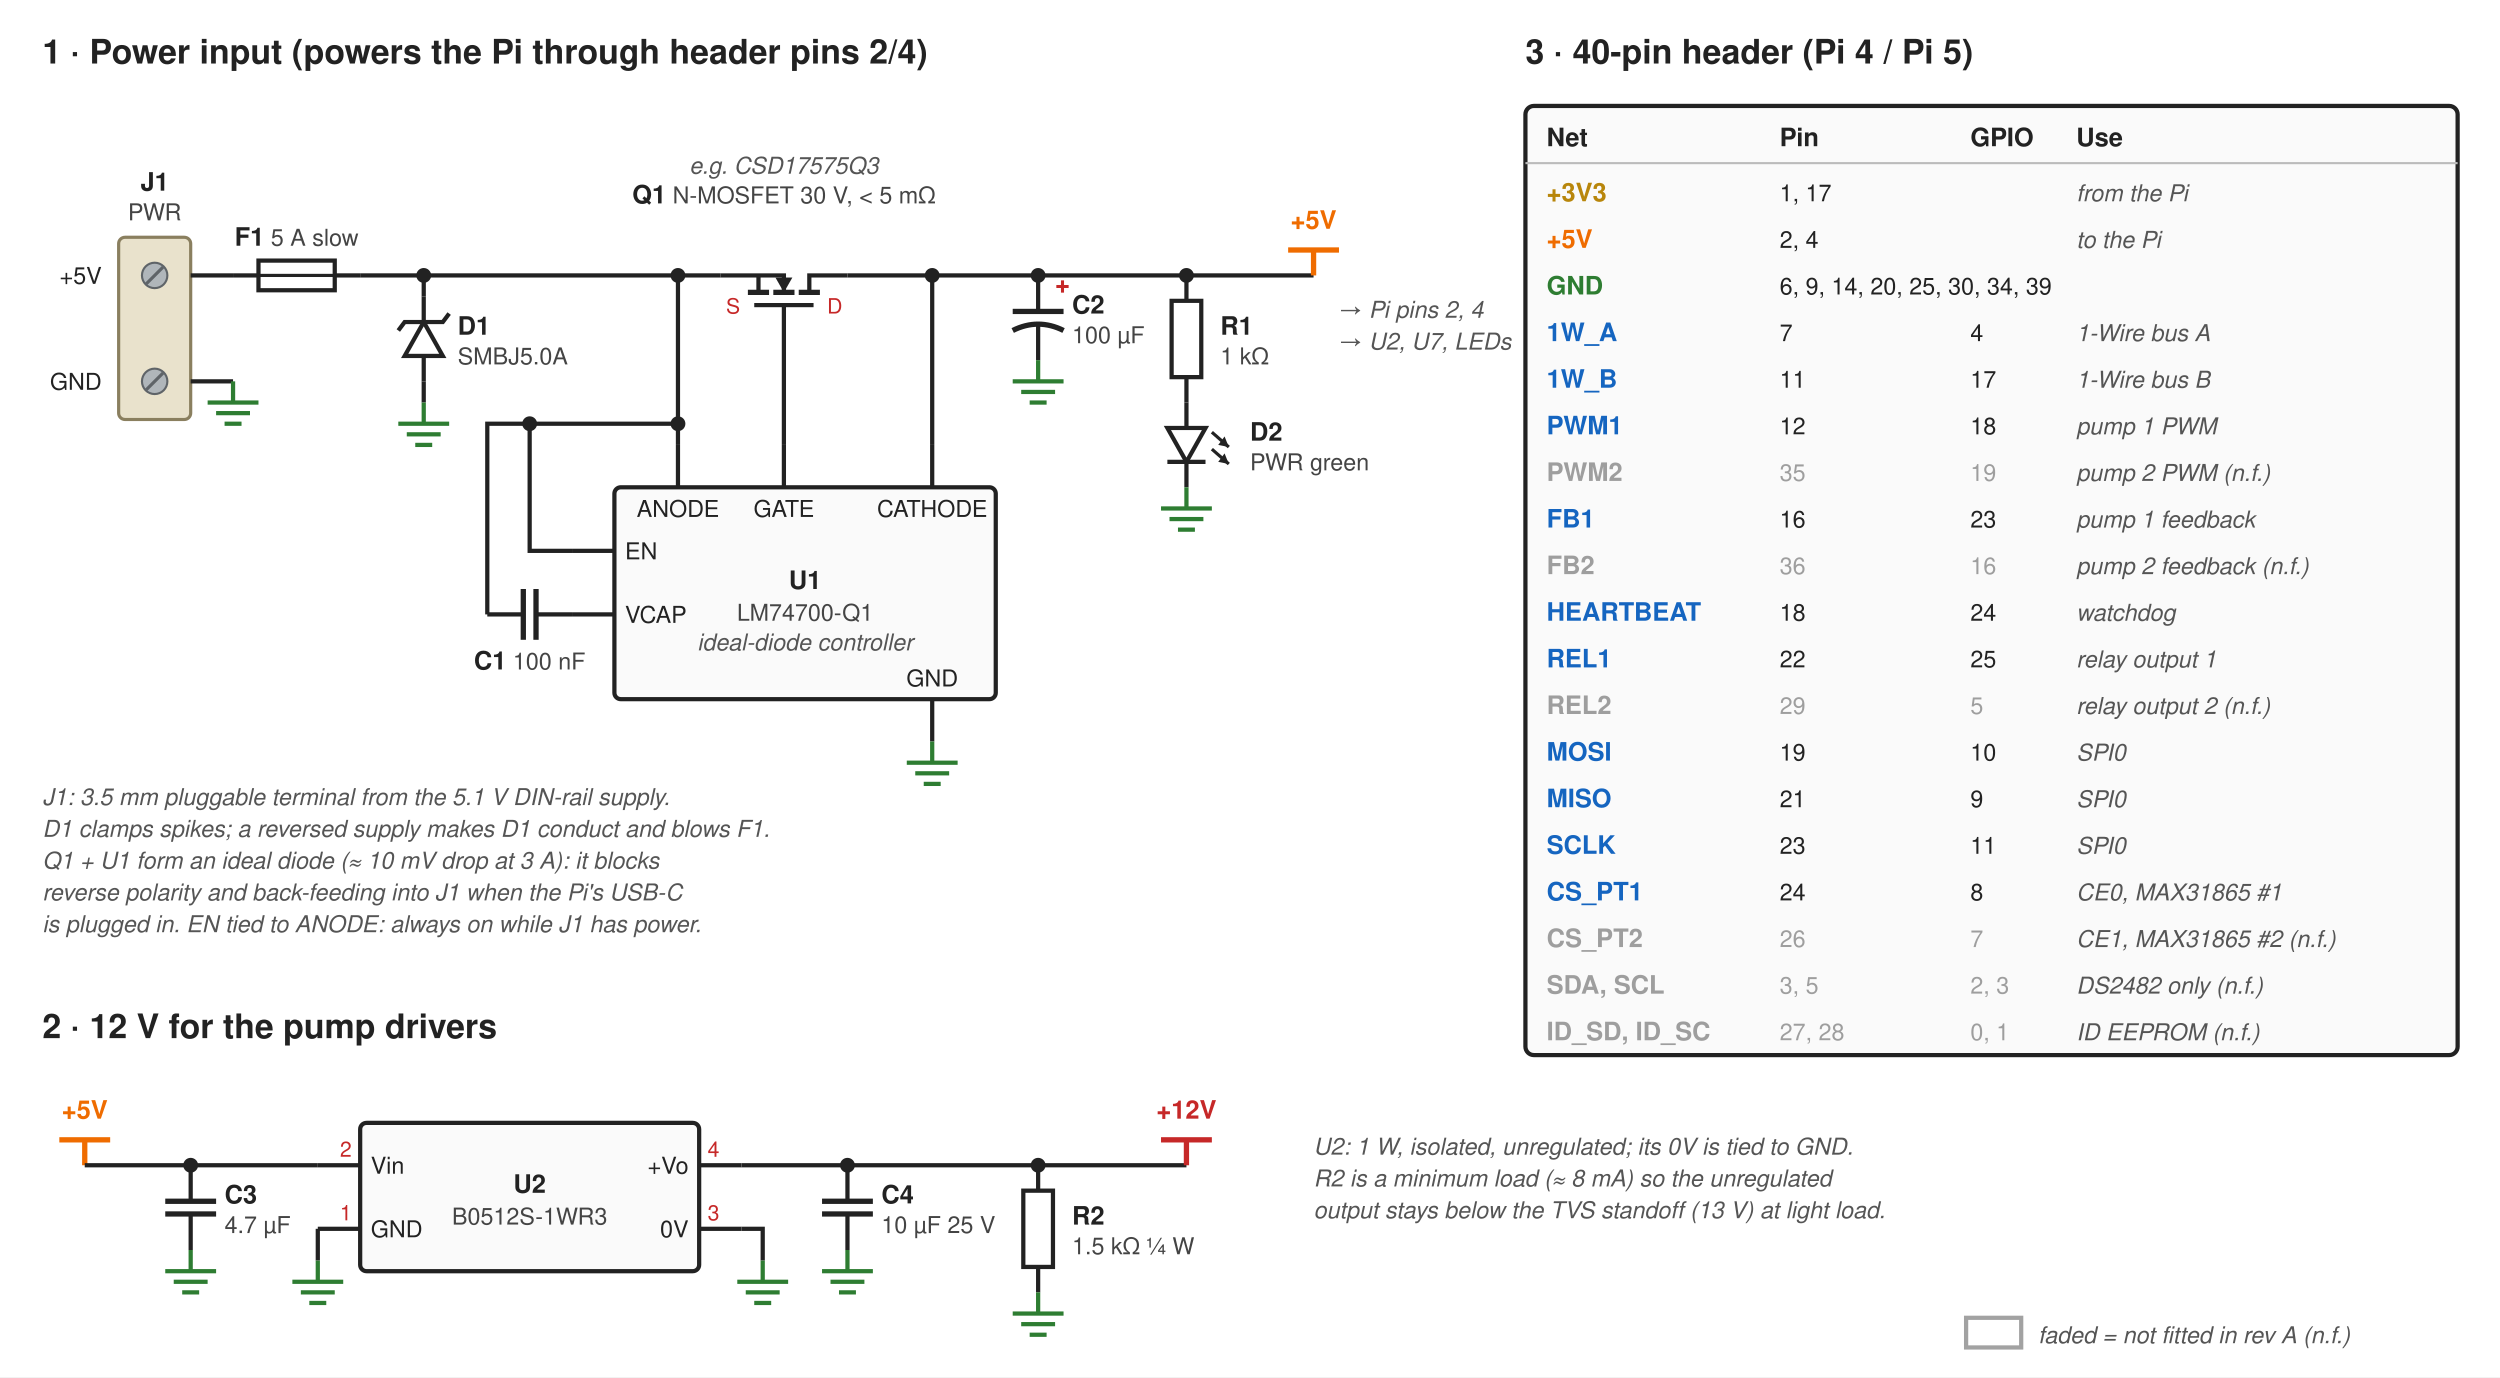
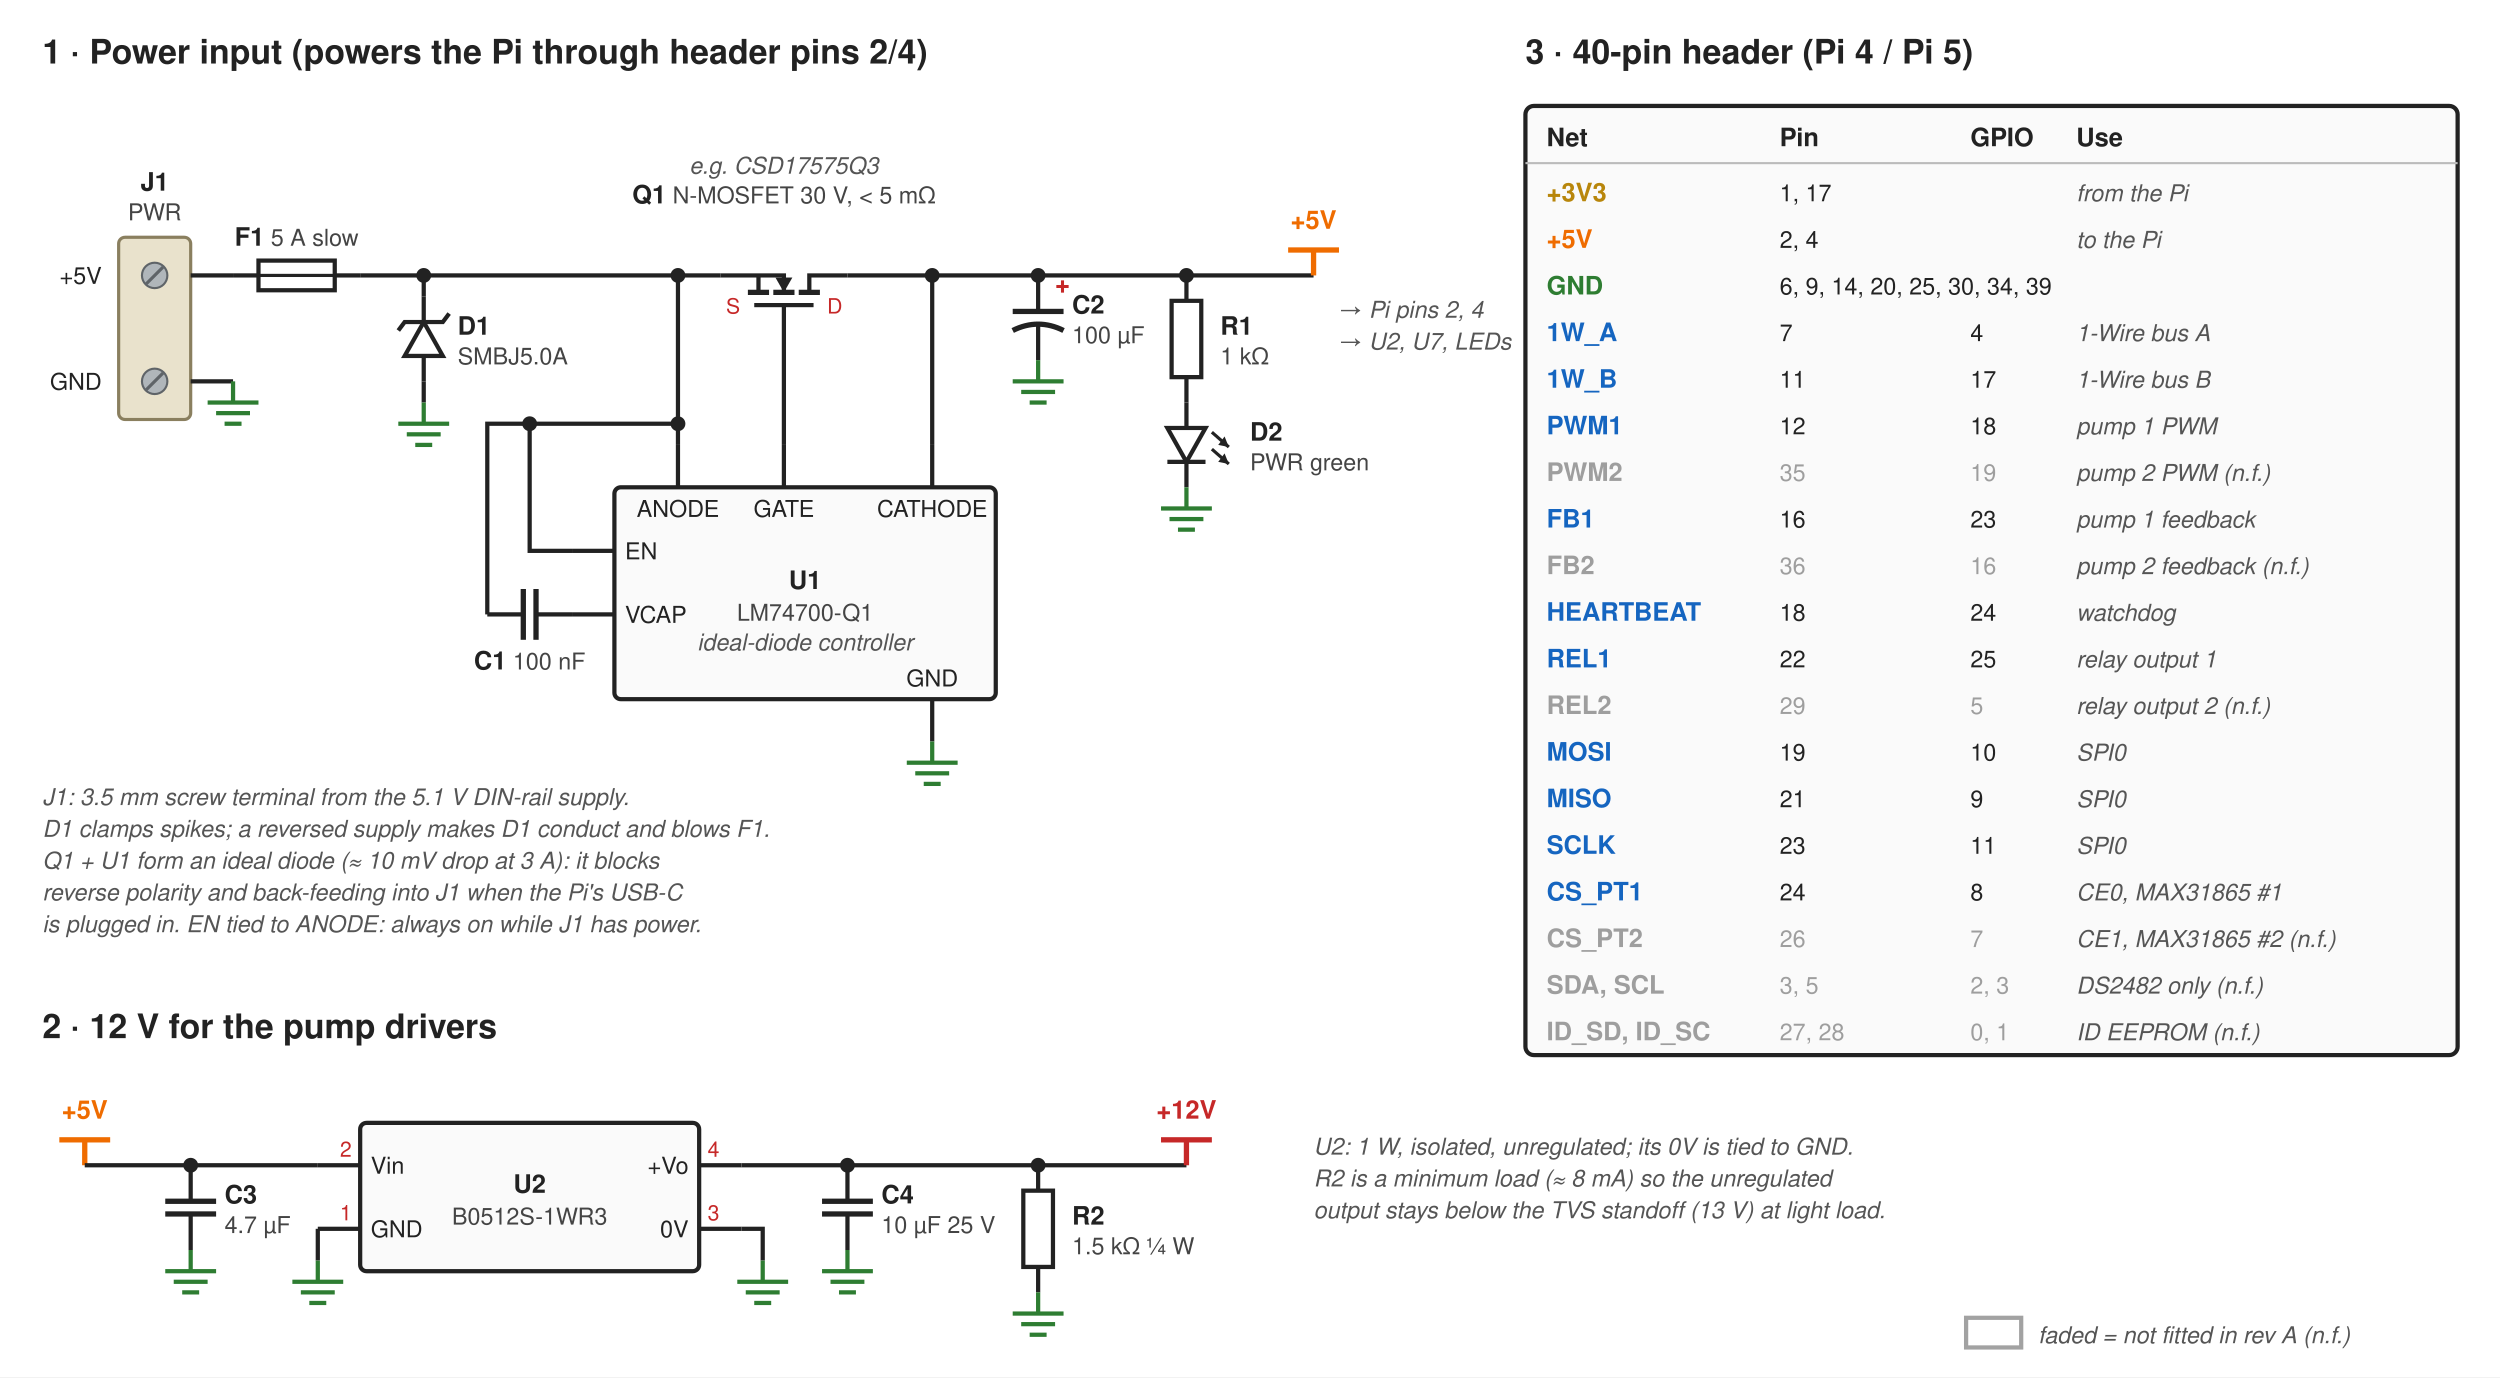
<svg xmlns="http://www.w3.org/2000/svg" width="1180" height="650" viewBox="0 0 1180 650" font-family="Helvetica, Arial, sans-serif">
  <style>.w{stroke:#222;stroke-width:2;fill:none}.b{stroke:#222;stroke-width:2;fill:white}.r{font-size:12px;font-weight:bold;fill:#222}.v{font-size:11px;fill:#444}.pn{font-size:11px;fill:#222}.num{font-size:10px;fill:#c62828}.n{font-size:11px;fill:#555;font-style:italic}.h{font-size:16px;font-weight:bold;fill:#222}</style>
  <rect width="1180" height="650" fill="white" />
  <text x="20" y="30" class="h" text-anchor="start">1 · Power input (powers the Pi through header pins 2/4)</text>
  <rect x="56" y="112" width="34" height="86" rx="3" style="fill:#E9E2CC;stroke:#8A7F5F;stroke-width:1.5" />
  <circle cx="73" cy="130" r="6" style="fill:#B0B6BA;stroke:#5F6468" />
  <path d="M69 134 L77 126" style="stroke:#5F6468;stroke-width:1.5" />
  <text x="48" y="134" class="pn" text-anchor="end">+5V</text>
  <circle cx="73" cy="180" r="6" style="fill:#B0B6BA;stroke:#5F6468" />
  <path d="M69 184 L77 176" style="stroke:#5F6468;stroke-width:1.5" />
  <text x="48" y="184" class="pn" text-anchor="end">GND</text>
  <text x="73" y="90" class="r" text-anchor="middle">J1</text>
  <text x="73" y="104" class="v" text-anchor="middle">PWR</text>
  <path class="w" d="M90 180 L110 180" />
  <path d="M110 180 V190 M98 190 H122 M102 195 H118 M106 200 H114" style="stroke:#2e7d32;stroke-width:2;fill:none" />
  <path class="w" d="M90 130 L110 130" />
  <g transform="translate(110 130) rotate(0)">
    <path class="w" d="M0 0 H12" />
    <path class="w" d="M48 0 H60" />
    <rect class="b" x="12" y="-7" width="36" height="14" />
    <path class="w" d="M12 0 H48" style="stroke-width:1.5" />
  </g>
  <text x="140.0" y="116.0" class="v" text-anchor="middle">
    <tspan class="r">F1</tspan> 5 A slow</text>
  <path class="w" d="M170 130 L340 130" />
  <circle cx="200" cy="130" r="3.5" fill="#222" />
  <path class="w" d="M200 130 L200 140" />
  <g transform="translate(200 180) rotate(270)">
    <path class="w" d="M0 0 H12" />
    <path class="w" d="M28 0 H40" />
    <path d="M12 -9 L28 0 L12 9 Z" style="fill:white;stroke:#222;stroke-width:2" />
    <path class="w" d="M24 -12 L28 -9 V9 L32 12" />
  </g>
  <text x="216.0" y="158.0" class="r" text-anchor="start">D1</text>
  <text x="216.0" y="172.0" class="v" text-anchor="start">SMBJ5.0A</text>
  <path class="w" d="M200 180 L200 190" />
  <path d="M200 190 V200 M188 200 H212 M192 205 H208 M196 210 H204" style="stroke:#2e7d32;stroke-width:2;fill:none" />
  <g transform="translate(370 130) scale(1 -1) rotate(90)">
    <path class="w" d="M-30 0 H-14 M-14 -14 V14" />
    <path class="w" d="M-8 -17 V-7 M-8 -5 V5 M-8 7 V17" style="stroke-width:2.5" />
    <path class="w" d="M-8 -12 H0 V-30 M-8 12 H0 V30 M-8 0 H0 V12" />
    <path d="M-8 0 L-1 -4 L-1 4 Z" fill="#222" />
  </g>
  <text x="370" y="96" class="v" text-anchor="middle">
    <tspan class="r">Q1</tspan> N-MOSFET 30 V, &lt; 5 mΩ</text>
  <text x="370" y="82" class="n" text-anchor="middle">e.g. CSD17575Q3</text>
  <text x="346" y="148" class="num" text-anchor="middle">S</text>
  <text x="394" y="148" class="num" text-anchor="middle">D</text>
  <path class="w" d="M400 130 L620 130" />
  <rect x="290" y="230" width="180" height="100" rx="3" style="fill:#fafafa;stroke:#222;stroke-width:2" />
  <text x="380.0" y="278.0" class="r" text-anchor="middle">U1</text>
  <text x="380.0" y="293.0" class="v" text-anchor="middle">LM74700-Q1</text>
  <text x="380.0" y="307.0" class="n" text-anchor="middle">ideal-diode controller</text>
  <text x="320" y="244" class="pn" text-anchor="middle">ANODE</text>
  <path class="w" d="M320 230 L320 210" />
  <text x="370" y="244" class="pn" text-anchor="middle">GATE</text>
  <path class="w" d="M370 230 L370 210" />
  <text x="440" y="244" class="pn" text-anchor="middle">CATHODE</text>
  <path class="w" d="M440 230 L440 210" />
  <text x="295" y="264" class="pn" text-anchor="start">EN</text>
  <path class="w" d="M290 260 L270 260" />
  <text x="295" y="294" class="pn" text-anchor="start">VCAP</text>
  <path class="w" d="M290 290 L270 290" />
  <text x="440" y="324" class="pn" text-anchor="middle">GND</text>
  <path class="w" d="M440 330 L440 350" />
  <path class="w" d="M320 210 L320 130" />
  <circle cx="320" cy="130" r="3.5" fill="#222" />
  <path class="w" d="M370 210 L370 160" />
  <path class="w" d="M440 210 L440 130" />
  <circle cx="440" cy="130" r="3.5" fill="#222" />
  <path class="w" d="M270 260 L250 260 L250 200 L320 200" />
  <circle cx="320" cy="200" r="3.5" fill="#222" />
  <circle cx="250" cy="200" r="3.5" fill="#222" />
  <g transform="translate(270 290) rotate(180)">
    <path class="w" d="M0 0 H17" />
    <path class="w" d="M23 0 H40" />
    <path class="w" d="M17 -12 V12" style="stroke-width:2.5" />
    <path class="w" d="M23 -12 V12" style="stroke-width:2.5" />
  </g>
  <text x="250.0" y="316.0" class="v" text-anchor="middle">
    <tspan class="r">C1</tspan> 100 nF</text>
  <path class="w" d="M230 290 L230 200 L250 200" />
  <path class="w" d="M440 350 L440 350" />
  <path d="M440 350 V360 M428 360 H452 M432 365 H448 M436 370 H444" style="stroke:#2e7d32;stroke-width:2;fill:none" />
  <circle cx="490" cy="130" r="3.5" fill="#222" />
  <g transform="translate(490 130) rotate(90)">
    <path class="w" d="M0 0 H17" />
    <path class="w" d="M23 0 H40" />
    <path class="w" d="M17 -12 V12" style="stroke-width:2.5" />
    <path class="w" d="M26 -12 Q20 0 26 12" style="stroke-width:2.5" />
    <text x="8" y="-8" style="font-size:12px;font-weight:bold;fill:#c62828" transform="rotate(-90 8 -8)">+</text>
  </g>
  <text x="506.0" y="148.0" class="r" text-anchor="start">C2</text>
  <text x="506.0" y="162.0" class="v" text-anchor="start">100 µF</text>
  <path d="M490 170 V180 M478 180 H502 M482 185 H498 M486 190 H494" style="stroke:#2e7d32;stroke-width:2;fill:none" />
  <circle cx="560" cy="130" r="3.5" fill="#222" />
  <g transform="translate(560 130) rotate(90)">
    <path class="w" d="M0 0 H12" />
    <path class="w" d="M48 0 H60" />
    <rect class="b" x="12" y="-7" width="36" height="14" />
  </g>
  <text x="576.0" y="158.0" class="r" text-anchor="start">R1</text>
  <text x="576.0" y="172.0" class="v" text-anchor="start">1 kΩ</text>
  <g transform="translate(560 190) rotate(90)">
    <path class="w" d="M0 0 H12" />
    <path class="w" d="M28 0 H40" />
    <path d="M12 -9 L28 0 L12 9 Z" style="fill:white;stroke:#222;stroke-width:2" />
    <path class="w" d="M28 -9 V9" />
    <path class="w" d="M14 -12 L21 -20" style="stroke-width:1.5" />
    <path d="M21 -20 L16 -18 L20 -15 Z" fill="#222" />
    <path class="w" d="M22 -12 L29 -20" style="stroke-width:1.5" />
    <path d="M29 -20 L24 -18 L28 -15 Z" fill="#222" />
  </g>
  <text x="590.0" y="208.0" class="r" text-anchor="start">D2</text>
  <text x="590.0" y="222.0" class="v" text-anchor="start">PWR green</text>
  <path d="M560 230 V240 M548 240 H572 M552 245 H568 M556 250 H564" style="stroke:#2e7d32;stroke-width:2;fill:none" />
  <path d="M620 130 V118 M608 118 H632" style="stroke:#ef6c00;stroke-width:2.5;fill:none" />
  <text x="620" y="108" class="r" text-anchor="middle" style="fill:#ef6c00">+5V</text>
  <text x="632" y="150" class="n" text-anchor="start">→ Pi pins 2, 4</text>
  <text x="632" y="165" class="n" text-anchor="start">→ U2, U7, LEDs</text>
-   <text x="20" y="380" class="n" text-anchor="start">J1: 3.5 mm pluggable terminal from the 5.1 V DIN-rail supply.</text>
+   <text x="20" y="380" class="n" text-anchor="start">J1: 3.5 mm screw terminal from the 5.1 V DIN-rail supply.</text>
  <text x="20" y="395" class="n" text-anchor="start">D1 clamps spikes; a reversed supply makes D1 conduct and blows F1.</text>
  <text x="20" y="410" class="n" text-anchor="start">Q1 + U1 form an ideal diode (≈ 10 mV drop at 3 A): it blocks</text>
  <text x="20" y="425" class="n" text-anchor="start">reverse polarity and back-feeding into J1 when the Pi's USB-C</text>
  <text x="20" y="440" class="n" text-anchor="start">is plugged in. EN tied to ANODE: always on while J1 has power.</text>
  <text x="20" y="490" class="h" text-anchor="start">2 · 12 V for the pump drivers</text>
  <path d="M40 550 V538 M28 538 H52" style="stroke:#ef6c00;stroke-width:2.5;fill:none" />
  <text x="40" y="528" class="r" text-anchor="middle" style="fill:#ef6c00">+5V</text>
  <path class="w" d="M40 550 L150 550" />
  <circle cx="90" cy="550" r="3.5" fill="#222" />
  <g transform="translate(90 550) rotate(90)">
    <path class="w" d="M0 0 H17" />
    <path class="w" d="M23 0 H40" />
    <path class="w" d="M17 -12 V12" style="stroke-width:2.5" />
    <path class="w" d="M23 -12 V12" style="stroke-width:2.5" />
  </g>
  <text x="106.0" y="568.0" class="r" text-anchor="start">C3</text>
  <text x="106.0" y="582.0" class="v" text-anchor="start">4.7 µF</text>
  <path d="M90 590 V600 M78 600 H102 M82 605 H98 M86 610 H94" style="stroke:#2e7d32;stroke-width:2;fill:none" />
  <rect x="170" y="530" width="160" height="70" rx="3" style="fill:#fafafa;stroke:#222;stroke-width:2" />
  <text x="250.0" y="563.0" class="r" text-anchor="middle">U2</text>
  <text x="250.0" y="578.0" class="v" text-anchor="middle">B0512S-1WR3</text>
  <text x="175" y="554" class="pn" text-anchor="start">Vin</text>
  <text x="166" y="546" class="num" text-anchor="end">2</text>
  <path class="w" d="M170 550 L150 550" />
  <text x="175" y="584" class="pn" text-anchor="start">GND</text>
  <text x="166" y="576" class="num" text-anchor="end">1</text>
  <path class="w" d="M170 580 L150 580" />
  <text x="325" y="554" class="pn" text-anchor="end">+Vo</text>
  <text x="334" y="546" class="num" text-anchor="start">4</text>
  <path class="w" d="M330 550 L350 550" />
  <text x="325" y="584" class="pn" text-anchor="end">0V</text>
  <text x="334" y="576" class="num" text-anchor="start">3</text>
  <path class="w" d="M330 580 L350 580" />
  <path class="w" d="M150 580 L150 595" />
  <path d="M150 595 V605 M138 605 H162 M142 610 H158 M146 615 H154" style="stroke:#2e7d32;stroke-width:2;fill:none" />
  <path class="w" d="M350 580 L360 580 L360 595" />
  <path d="M360 595 V605 M348 605 H372 M352 610 H368 M356 615 H364" style="stroke:#2e7d32;stroke-width:2;fill:none" />
  <path class="w" d="M350 550 L560 550" />
  <circle cx="400" cy="550" r="3.5" fill="#222" />
  <g transform="translate(400 550) rotate(90)">
    <path class="w" d="M0 0 H17" />
    <path class="w" d="M23 0 H40" />
    <path class="w" d="M17 -12 V12" style="stroke-width:2.5" />
    <path class="w" d="M23 -12 V12" style="stroke-width:2.5" />
  </g>
  <text x="416.0" y="568.0" class="r" text-anchor="start">C4</text>
  <text x="416.0" y="582.0" class="v" text-anchor="start">10 µF 25 V</text>
  <path d="M400 590 V600 M388 600 H412 M392 605 H408 M396 610 H404" style="stroke:#2e7d32;stroke-width:2;fill:none" />
  <circle cx="490" cy="550" r="3.5" fill="#222" />
  <g transform="translate(490 550) rotate(90)">
    <path class="w" d="M0 0 H12" />
    <path class="w" d="M48 0 H60" />
    <rect class="b" x="12" y="-7" width="36" height="14" />
  </g>
  <text x="506.0" y="578.0" class="r" text-anchor="start">R2</text>
  <text x="506.0" y="592.0" class="v" text-anchor="start">1.5 kΩ ¼ W</text>
  <path d="M490 610 V620 M478 620 H502 M482 625 H498 M486 630 H494" style="stroke:#2e7d32;stroke-width:2;fill:none" />
  <path d="M560 550 V538 M548 538 H572" style="stroke:#c62828;stroke-width:2.5;fill:none" />
  <text x="560" y="528" class="r" text-anchor="middle" style="fill:#c62828">+12V</text>
  <text x="620" y="545" class="n" text-anchor="start">U2: 1 W, isolated, unregulated; its 0V is tied to GND.</text>
  <text x="620" y="560" class="n" text-anchor="start">R2 is a minimum load (≈ 8 mA) so the unregulated</text>
  <text x="620" y="575" class="n" text-anchor="start">output stays below the TVS standoff (13 V) at light load.</text>
  <text x="720" y="30" class="h" text-anchor="start">3 · 40-pin header (Pi 4 / Pi 5)</text>
  <rect x="720" y="50" width="440" height="448" rx="4" style="fill:#fafafa;stroke:#222;stroke-width:2" />
  <text x="730" y="69" class="r" text-anchor="start">Net</text>
  <text x="840" y="69" class="r" text-anchor="start">Pin</text>
  <text x="930" y="69" class="r" text-anchor="start">GPIO</text>
  <text x="980" y="69" class="r" text-anchor="start">Use</text>
  <path d="M720 77 H1160" style="stroke:#bbb" />
  <text x="730" y="95" class="r" text-anchor="start" style="fill:#b8860b">+3V3</text>
  <text x="840" y="95" class="pn" text-anchor="start">1, 17</text>
  <text x="930" y="95" class="pn" text-anchor="start" />
  <text x="980" y="95" class="n" text-anchor="start">from the Pi</text>
  <text x="730" y="117" class="r" text-anchor="start" style="fill:#ef6c00">+5V</text>
  <text x="840" y="117" class="pn" text-anchor="start">2, 4</text>
  <text x="930" y="117" class="pn" text-anchor="start" />
  <text x="980" y="117" class="n" text-anchor="start">to the Pi</text>
  <text x="730" y="139" class="r" text-anchor="start" style="fill:#2e7d32">GND</text>
  <text x="840" y="139" class="pn" text-anchor="start">6, 9, 14, 20, 25, 30, 34, 39</text>
  <text x="930" y="139" class="pn" text-anchor="start" />
  <text x="980" y="139" class="n" text-anchor="start" />
  <text x="730" y="161" class="r" text-anchor="start" style="fill:#1565c0">1W_A</text>
  <text x="840" y="161" class="pn" text-anchor="start">7</text>
  <text x="930" y="161" class="pn" text-anchor="start">4</text>
  <text x="980" y="161" class="n" text-anchor="start">1-Wire bus A</text>
  <text x="730" y="183" class="r" text-anchor="start" style="fill:#1565c0">1W_B</text>
  <text x="840" y="183" class="pn" text-anchor="start">11</text>
  <text x="930" y="183" class="pn" text-anchor="start">17</text>
  <text x="980" y="183" class="n" text-anchor="start">1-Wire bus B</text>
  <text x="730" y="205" class="r" text-anchor="start" style="fill:#1565c0">PWM1</text>
  <text x="840" y="205" class="pn" text-anchor="start">12</text>
  <text x="930" y="205" class="pn" text-anchor="start">18</text>
  <text x="980" y="205" class="n" text-anchor="start">pump 1 PWM</text>
  <text x="730" y="227" class="r" text-anchor="start" style="fill:#9e9e9e">PWM2</text>
  <text x="840" y="227" class="pn" text-anchor="start" style="fill:#9e9e9e">35</text>
  <text x="930" y="227" class="pn" text-anchor="start" style="fill:#9e9e9e">19</text>
  <text x="980" y="227" class="n" text-anchor="start">pump 2 PWM (n.f.)</text>
  <text x="730" y="249" class="r" text-anchor="start" style="fill:#1565c0">FB1</text>
  <text x="840" y="249" class="pn" text-anchor="start">16</text>
  <text x="930" y="249" class="pn" text-anchor="start">23</text>
  <text x="980" y="249" class="n" text-anchor="start">pump 1 feedback</text>
  <text x="730" y="271" class="r" text-anchor="start" style="fill:#9e9e9e">FB2</text>
  <text x="840" y="271" class="pn" text-anchor="start" style="fill:#9e9e9e">36</text>
  <text x="930" y="271" class="pn" text-anchor="start" style="fill:#9e9e9e">16</text>
  <text x="980" y="271" class="n" text-anchor="start">pump 2 feedback (n.f.)</text>
  <text x="730" y="293" class="r" text-anchor="start" style="fill:#1565c0">HEARTBEAT</text>
  <text x="840" y="293" class="pn" text-anchor="start">18</text>
  <text x="930" y="293" class="pn" text-anchor="start">24</text>
  <text x="980" y="293" class="n" text-anchor="start">watchdog</text>
  <text x="730" y="315" class="r" text-anchor="start" style="fill:#1565c0">REL1</text>
  <text x="840" y="315" class="pn" text-anchor="start">22</text>
  <text x="930" y="315" class="pn" text-anchor="start">25</text>
  <text x="980" y="315" class="n" text-anchor="start">relay output 1</text>
  <text x="730" y="337" class="r" text-anchor="start" style="fill:#9e9e9e">REL2</text>
  <text x="840" y="337" class="pn" text-anchor="start" style="fill:#9e9e9e">29</text>
  <text x="930" y="337" class="pn" text-anchor="start" style="fill:#9e9e9e">5</text>
  <text x="980" y="337" class="n" text-anchor="start">relay output 2 (n.f.)</text>
  <text x="730" y="359" class="r" text-anchor="start" style="fill:#1565c0">MOSI</text>
  <text x="840" y="359" class="pn" text-anchor="start">19</text>
  <text x="930" y="359" class="pn" text-anchor="start">10</text>
  <text x="980" y="359" class="n" text-anchor="start">SPI0</text>
  <text x="730" y="381" class="r" text-anchor="start" style="fill:#1565c0">MISO</text>
  <text x="840" y="381" class="pn" text-anchor="start">21</text>
  <text x="930" y="381" class="pn" text-anchor="start">9</text>
  <text x="980" y="381" class="n" text-anchor="start">SPI0</text>
  <text x="730" y="403" class="r" text-anchor="start" style="fill:#1565c0">SCLK</text>
  <text x="840" y="403" class="pn" text-anchor="start">23</text>
  <text x="930" y="403" class="pn" text-anchor="start">11</text>
  <text x="980" y="403" class="n" text-anchor="start">SPI0</text>
  <text x="730" y="425" class="r" text-anchor="start" style="fill:#1565c0">CS_PT1</text>
  <text x="840" y="425" class="pn" text-anchor="start">24</text>
  <text x="930" y="425" class="pn" text-anchor="start">8</text>
  <text x="980" y="425" class="n" text-anchor="start">CE0, MAX31865 #1</text>
  <text x="730" y="447" class="r" text-anchor="start" style="fill:#9e9e9e">CS_PT2</text>
  <text x="840" y="447" class="pn" text-anchor="start" style="fill:#9e9e9e">26</text>
  <text x="930" y="447" class="pn" text-anchor="start" style="fill:#9e9e9e">7</text>
  <text x="980" y="447" class="n" text-anchor="start">CE1, MAX31865 #2 (n.f.)</text>
  <text x="730" y="469" class="r" text-anchor="start" style="fill:#9e9e9e">SDA, SCL</text>
  <text x="840" y="469" class="pn" text-anchor="start" style="fill:#9e9e9e">3, 5</text>
  <text x="930" y="469" class="pn" text-anchor="start" style="fill:#9e9e9e">2, 3</text>
  <text x="980" y="469" class="n" text-anchor="start">DS2482 only (n.f.)</text>
  <text x="730" y="491" class="r" text-anchor="start" style="fill:#9e9e9e">ID_SD, ID_SC</text>
  <text x="840" y="491" class="pn" text-anchor="start" style="fill:#9e9e9e">27, 28</text>
  <text x="930" y="491" class="pn" text-anchor="start" style="fill:#9e9e9e">0, 1</text>
  <text x="980" y="491" class="n" text-anchor="start">ID EEPROM (n.f.)</text>
  <g opacity="0.42">
    <rect x="928" y="622" width="26" height="14" style="fill:white;stroke:#222;stroke-width:2" />
  </g>
  <text x="962" y="634" class="n" text-anchor="start">faded = not fitted in rev A (n.f.)</text>
</svg>
